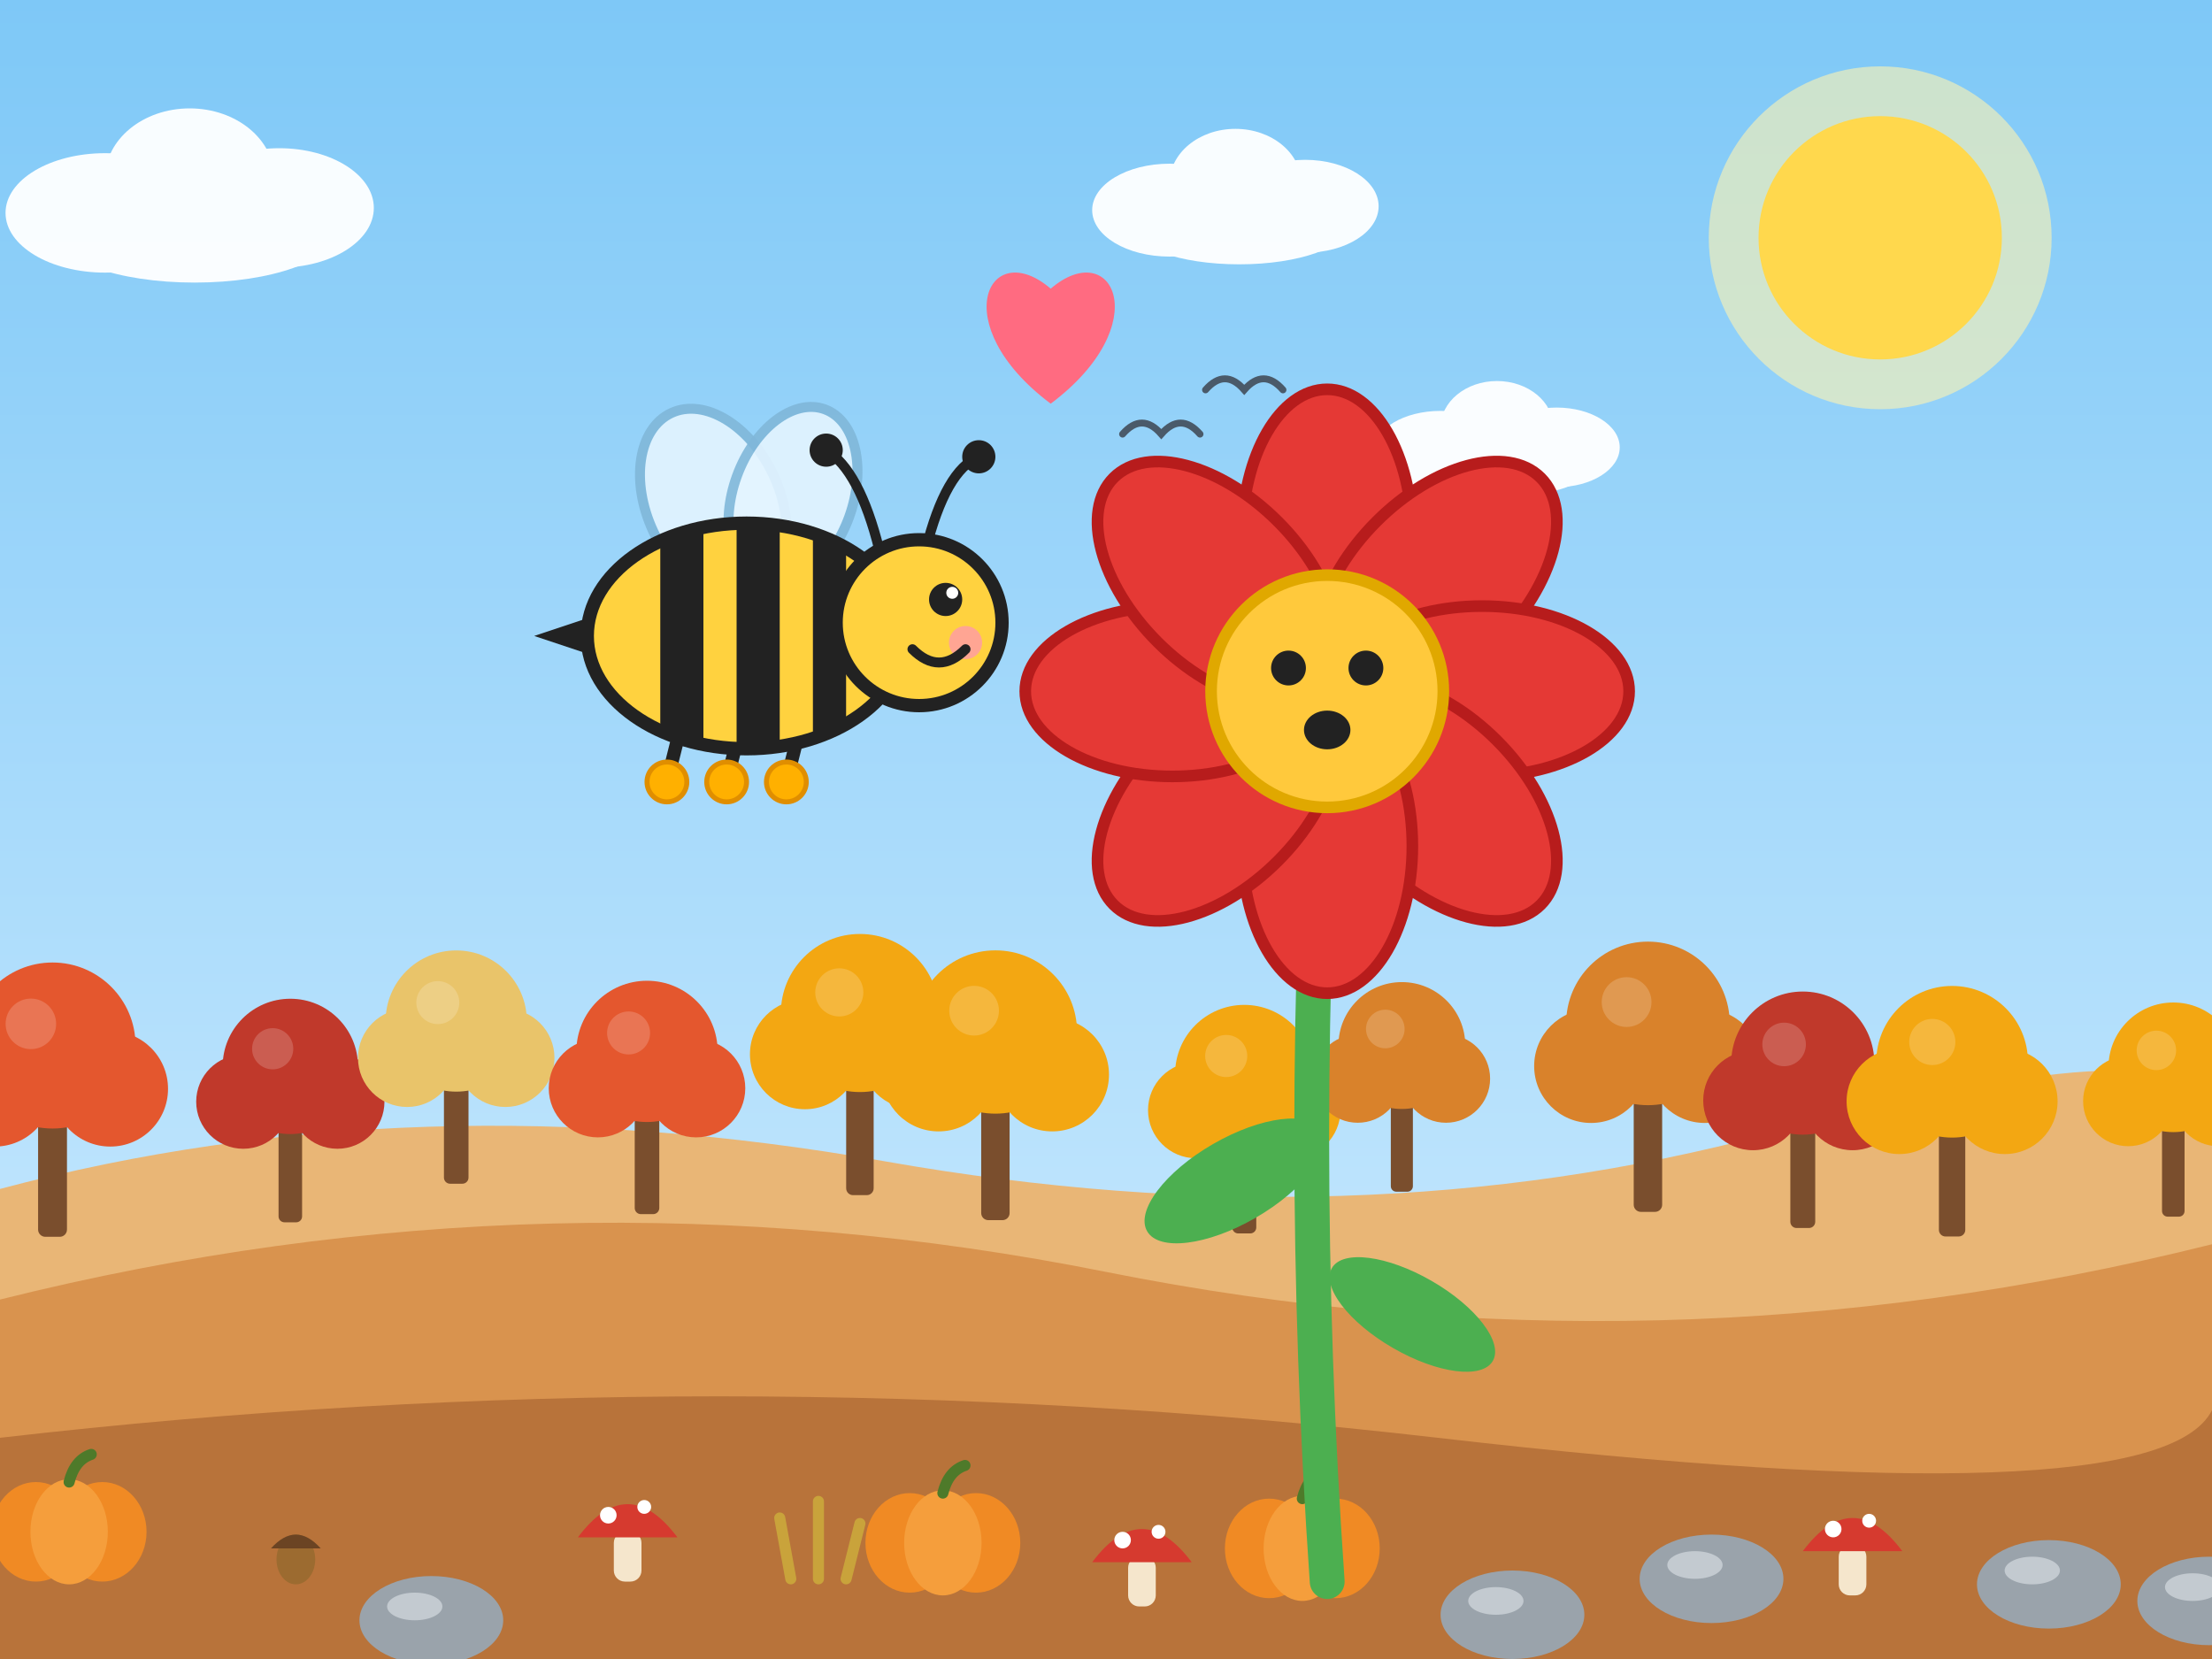
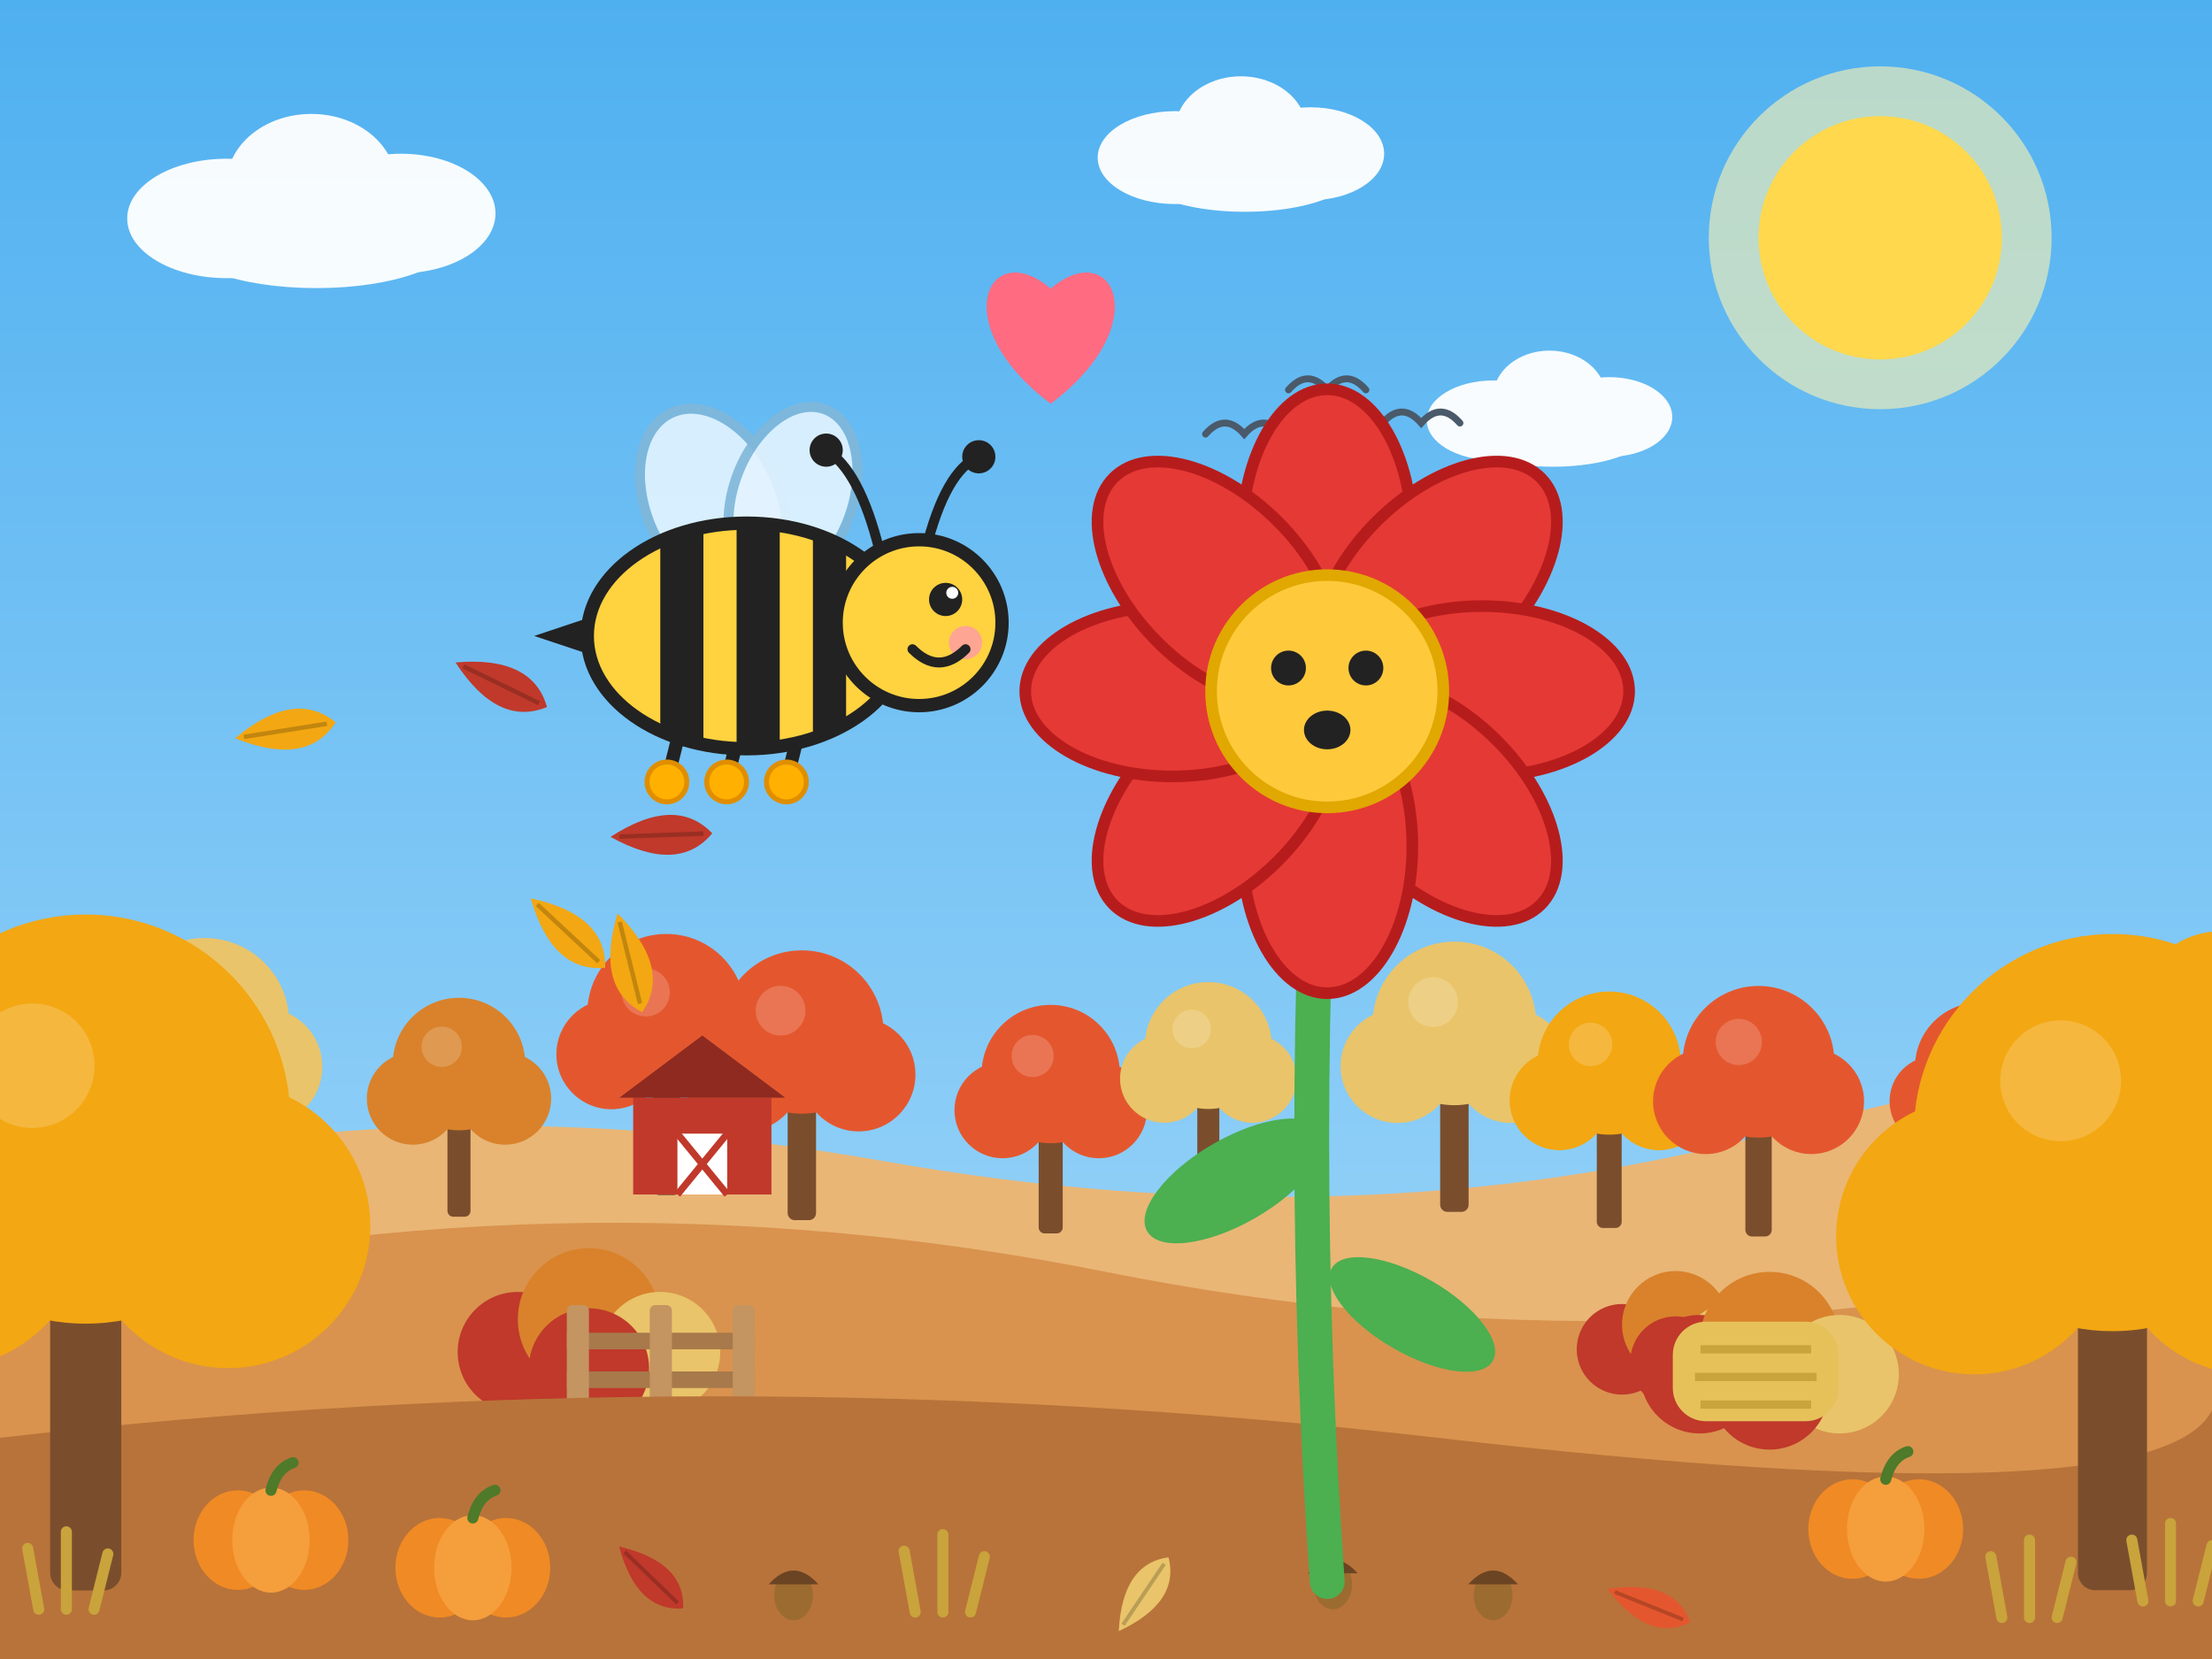
<svg xmlns="http://www.w3.org/2000/svg" viewBox="0 0 800 600">
  <defs>
    <linearGradient id="sky" x1="0" y1="0" x2="0" y2="1">
-       <stop offset="0" stop-color="#7EC8F7" />
-       <stop offset="1" stop-color="#D4EEFF" />
+       <stop offset="0" stop-color="#4FB0F0" />
+       <stop offset="1" stop-color="#A6DAFA" />
    </linearGradient>
  </defs>
  <rect width="800" height="600" fill="url(#sky)" />
  <circle cx="680" cy="86" r="62" fill="#FFF3B0" opacity=".6" />
  <circle cx="680" cy="86" r="44" fill="#FFD84D" />
-   <g transform="translate(38 77) scale(0.9)" fill="#fff" opacity=".95">
+   <g transform="translate(82 79) scale(0.9)" fill="#fff" opacity=".95">
    <ellipse cx="0" cy="0" rx="40" ry="24" />
    <ellipse cx="34" cy="-14" rx="34" ry="28" />
    <ellipse cx="70" cy="-2" rx="38" ry="24" />
    <ellipse cx="36" cy="8" rx="56" ry="20" />
  </g>
-   <g transform="translate(423 76) scale(0.7)" fill="#fff" opacity=".95">
+   <g transform="translate(425 57) scale(0.7)" fill="#fff" opacity=".95">
    <ellipse cx="0" cy="0" rx="40" ry="24" />
    <ellipse cx="34" cy="-14" rx="34" ry="28" />
    <ellipse cx="70" cy="-2" rx="38" ry="24" />
    <ellipse cx="36" cy="8" rx="56" ry="20" />
  </g>
-   <g transform="translate(521 163) scale(0.6)" fill="#fff" opacity=".95">
+   <g transform="translate(540 152) scale(0.6)" fill="#fff" opacity=".95">
    <ellipse cx="0" cy="0" rx="40" ry="24" />
    <ellipse cx="34" cy="-14" rx="34" ry="28" />
    <ellipse cx="70" cy="-2" rx="38" ry="24" />
    <ellipse cx="36" cy="8" rx="56" ry="20" />
  </g>
-   <path d="M436 141 q7 -8 14 0 q7 -8 14 0" fill="none" stroke="#4A5A6A" stroke-width="2.5" stroke-linecap="round" />
-   <path d="M470 153 q7 -8 14 0 q7 -8 14 0" fill="none" stroke="#4A5A6A" stroke-width="2.5" stroke-linecap="round" />
-   <path d="M406 157 q7 -8 14 0 q7 -8 14 0" fill="none" stroke="#4A5A6A" stroke-width="2.5" stroke-linecap="round" />
+   <path d="M466 141 q7 -8 14 0 q7 -8 14 0" fill="none" stroke="#4A5A6A" stroke-width="2.5" stroke-linecap="round" />
+   <path d="M500 153 q7 -8 14 0 q7 -8 14 0" fill="none" stroke="#4A5A6A" stroke-width="2.5" stroke-linecap="round" />
+   <path d="M436 157 q7 -8 14 0 q7 -8 14 0" fill="none" stroke="#4A5A6A" stroke-width="2.5" stroke-linecap="round" />
  <path d="M0 430 Q150 390 320 420 T640 410 T800 400 V600 H0Z" fill="#E9B676" />
-   <g transform="translate(19 446) scale(0.6526547)">
-     <rect x="-8" y="-72" width="16" height="74" rx="4" fill="#7A4E2D" />
-     <circle cx="0" cy="-104" r="46" fill="#E4572E" />
-     <circle cx="-32" cy="-80" r="32" fill="#E4572E" />
-     <circle cx="32" cy="-80" r="32" fill="#E4572E" />
-     <circle cx="-12" cy="-116" r="14" fill="#fff" opacity=".18" />
-   </g>
-   <g transform="translate(105 441) scale(0.5319432)">
+   <g transform="translate(22 428) scale(0.5124992)">
    <rect x="-8" y="-72" width="16" height="74" rx="4" fill="#7A4E2D" />
    <circle cx="0" cy="-104" r="46" fill="#C0392B" />
    <circle cx="-32" cy="-80" r="32" fill="#C0392B" />
    <circle cx="32" cy="-80" r="32" fill="#C0392B" />
    <circle cx="-12" cy="-116" r="14" fill="#fff" opacity=".18" />
  </g>
-   <g transform="translate(165 427) scale(0.5550991)">
+   <g transform="translate(74 439) scale(0.6650403)">
    <rect x="-8" y="-72" width="16" height="74" rx="4" fill="#7A4E2D" />
    <circle cx="0" cy="-104" r="46" fill="#E9C46A" />
    <circle cx="-32" cy="-80" r="32" fill="#E9C46A" />
    <circle cx="32" cy="-80" r="32" fill="#E9C46A" />
    <circle cx="-12" cy="-116" r="14" fill="#fff" opacity=".18" />
  </g>
-   <g transform="translate(234 438) scale(0.555316)">
-     <rect x="-8" y="-72" width="16" height="74" rx="4" fill="#7A4E2D" />
-     <circle cx="0" cy="-104" r="46" fill="#E4572E" />
-     <circle cx="-32" cy="-80" r="32" fill="#E4572E" />
-     <circle cx="32" cy="-80" r="32" fill="#E4572E" />
-     <circle cx="-12" cy="-116" r="14" fill="#fff" opacity=".18" />
-   </g>
-   <g transform="translate(311 431) scale(0.6214654)">
-     <rect x="-8" y="-72" width="16" height="74" rx="4" fill="#7A4E2D" />
-     <circle cx="0" cy="-104" r="46" fill="#F3A712" />
-     <circle cx="-32" cy="-80" r="32" fill="#F3A712" />
-     <circle cx="32" cy="-80" r="32" fill="#F3A712" />
-     <circle cx="-12" cy="-116" r="14" fill="#fff" opacity=".18" />
-   </g>
-   <g transform="translate(360 440) scale(0.6419595)">
-     <rect x="-8" y="-72" width="16" height="74" rx="4" fill="#7A4E2D" />
-     <circle cx="0" cy="-104" r="46" fill="#F3A712" />
-     <circle cx="-32" cy="-80" r="32" fill="#F3A712" />
-     <circle cx="32" cy="-80" r="32" fill="#F3A712" />
-     <circle cx="-12" cy="-116" r="14" fill="#fff" opacity=".18" />
-   </g>
-   <g transform="translate(450 445) scale(0.5438107)">
-     <rect x="-8" y="-72" width="16" height="74" rx="4" fill="#7A4E2D" />
-     <circle cx="0" cy="-104" r="46" fill="#F3A712" />
-     <circle cx="-32" cy="-80" r="32" fill="#F3A712" />
-     <circle cx="32" cy="-80" r="32" fill="#F3A712" />
-     <circle cx="-12" cy="-116" r="14" fill="#fff" opacity=".18" />
-   </g>
-   <g transform="translate(507 430) scale(0.4987383)">
+   <g transform="translate(166 439) scale(0.5209046)">
    <rect x="-8" y="-72" width="16" height="74" rx="4" fill="#7A4E2D" />
    <circle cx="0" cy="-104" r="46" fill="#D9822B" />
    <circle cx="-32" cy="-80" r="32" fill="#D9822B" />
    <circle cx="32" cy="-80" r="32" fill="#D9822B" />
    <circle cx="-12" cy="-116" r="14" fill="#fff" opacity=".18" />
  </g>
-   <g transform="translate(596 437) scale(0.6430139)">
-     <rect x="-8" y="-72" width="16" height="74" rx="4" fill="#7A4E2D" />
-     <circle cx="0" cy="-104" r="46" fill="#D9822B" />
-     <circle cx="-32" cy="-80" r="32" fill="#D9822B" />
-     <circle cx="32" cy="-80" r="32" fill="#D9822B" />
-     <circle cx="-12" cy="-116" r="14" fill="#fff" opacity=".18" />
-   </g>
-   <g transform="translate(652 443) scale(0.5626558)">
-     <rect x="-8" y="-72" width="16" height="74" rx="4" fill="#7A4E2D" />
-     <circle cx="0" cy="-104" r="46" fill="#C0392B" />
-     <circle cx="-32" cy="-80" r="32" fill="#C0392B" />
-     <circle cx="32" cy="-80" r="32" fill="#C0392B" />
-     <circle cx="-12" cy="-116" r="14" fill="#fff" opacity=".18" />
-   </g>
-   <g transform="translate(706 446) scale(0.5961366)">
-     <rect x="-8" y="-72" width="16" height="74" rx="4" fill="#7A4E2D" />
-     <circle cx="0" cy="-104" r="46" fill="#F3A712" />
-     <circle cx="-32" cy="-80" r="32" fill="#F3A712" />
-     <circle cx="32" cy="-80" r="32" fill="#F3A712" />
-     <circle cx="-12" cy="-116" r="14" fill="#fff" opacity=".18" />
-   </g>
-   <g transform="translate(786 439) scale(0.5095935)">
-     <rect x="-8" y="-72" width="16" height="74" rx="4" fill="#7A4E2D" />
-     <circle cx="0" cy="-104" r="46" fill="#F3A712" />
-     <circle cx="-32" cy="-80" r="32" fill="#F3A712" />
-     <circle cx="32" cy="-80" r="32" fill="#F3A712" />
-     <circle cx="-12" cy="-116" r="14" fill="#fff" opacity=".18" />
+   <g transform="translate(241 431) scale(0.6214654)">
+     <rect x="-8" y="-72" width="16" height="74" rx="4" fill="#7A4E2D" />
+     <circle cx="0" cy="-104" r="46" fill="#E4572E" />
+     <circle cx="-32" cy="-80" r="32" fill="#E4572E" />
+     <circle cx="32" cy="-80" r="32" fill="#E4572E" />
+     <circle cx="-12" cy="-116" r="14" fill="#fff" opacity=".18" />
+   </g>
+   <g transform="translate(290 440) scale(0.6419595)">
+     <rect x="-8" y="-72" width="16" height="74" rx="4" fill="#7A4E2D" />
+     <circle cx="0" cy="-104" r="46" fill="#E4572E" />
+     <circle cx="-32" cy="-80" r="32" fill="#E4572E" />
+     <circle cx="32" cy="-80" r="32" fill="#E4572E" />
+     <circle cx="-12" cy="-116" r="14" fill="#fff" opacity=".18" />
+   </g>
+   <g transform="translate(380 445) scale(0.5438107)">
+     <rect x="-8" y="-72" width="16" height="74" rx="4" fill="#7A4E2D" />
+     <circle cx="0" cy="-104" r="46" fill="#E4572E" />
+     <circle cx="-32" cy="-80" r="32" fill="#E4572E" />
+     <circle cx="32" cy="-80" r="32" fill="#E4572E" />
+     <circle cx="-12" cy="-116" r="14" fill="#fff" opacity=".18" />
+   </g>
+   <g transform="translate(437 430) scale(0.4987383)">
+     <rect x="-8" y="-72" width="16" height="74" rx="4" fill="#7A4E2D" />
+     <circle cx="0" cy="-104" r="46" fill="#E9C46A" />
+     <circle cx="-32" cy="-80" r="32" fill="#E9C46A" />
+     <circle cx="32" cy="-80" r="32" fill="#E9C46A" />
+     <circle cx="-12" cy="-116" r="14" fill="#fff" opacity=".18" />
+   </g>
+   <g transform="translate(526 437) scale(0.6430139)">
+     <rect x="-8" y="-72" width="16" height="74" rx="4" fill="#7A4E2D" />
+     <circle cx="0" cy="-104" r="46" fill="#E9C46A" />
+     <circle cx="-32" cy="-80" r="32" fill="#E9C46A" />
+     <circle cx="32" cy="-80" r="32" fill="#E9C46A" />
+     <circle cx="-12" cy="-116" r="14" fill="#fff" opacity=".18" />
+   </g>
+   <g transform="translate(582 443) scale(0.5626558)">
+     <rect x="-8" y="-72" width="16" height="74" rx="4" fill="#7A4E2D" />
+     <circle cx="0" cy="-104" r="46" fill="#F3A712" />
+     <circle cx="-32" cy="-80" r="32" fill="#F3A712" />
+     <circle cx="32" cy="-80" r="32" fill="#F3A712" />
+     <circle cx="-12" cy="-116" r="14" fill="#fff" opacity=".18" />
+   </g>
+   <g transform="translate(636 446) scale(0.5961366)">
+     <rect x="-8" y="-72" width="16" height="74" rx="4" fill="#7A4E2D" />
+     <circle cx="0" cy="-104" r="46" fill="#E4572E" />
+     <circle cx="-32" cy="-80" r="32" fill="#E4572E" />
+     <circle cx="32" cy="-80" r="32" fill="#E4572E" />
+     <circle cx="-12" cy="-116" r="14" fill="#fff" opacity=".18" />
+   </g>
+   <g transform="translate(716 439) scale(0.5095935)">
+     <rect x="-8" y="-72" width="16" height="74" rx="4" fill="#7A4E2D" />
+     <circle cx="0" cy="-104" r="46" fill="#E4572E" />
+     <circle cx="-32" cy="-80" r="32" fill="#E4572E" />
+     <circle cx="32" cy="-80" r="32" fill="#E4572E" />
+     <circle cx="-12" cy="-116" r="14" fill="#fff" opacity=".18" />
+   </g>
+   <g transform="translate(803 435) scale(0.6544957)">
+     <rect x="-8" y="-72" width="16" height="74" rx="4" fill="#7A4E2D" />
+     <circle cx="0" cy="-104" r="46" fill="#F3A712" />
+     <circle cx="-32" cy="-80" r="32" fill="#F3A712" />
+     <circle cx="32" cy="-80" r="32" fill="#F3A712" />
+     <circle cx="-12" cy="-116" r="14" fill="#fff" opacity=".18" />
+   </g>
+   <g transform="translate(254 432) scale(0.5)">
+     <rect x="-50" y="-70" width="100" height="70" fill="#C0392B" />
+     <polygon points="-60,-70 0,-115 60,-70" fill="#8E2A20" />
+     <rect x="-18" y="-44" width="36" height="44" fill="#fff" />
+     <path d="M-18 -44 L18 0 M18 -44 L-18 0" stroke="#C0392B" stroke-width="5" />
  </g>
  <path d="M0 470 Q200 420 400 460 T800 450 V600 H0Z" fill="#D9934E" />
+   <g transform="translate(606 488) scale(0.7449064)">
+     <circle cx="-26" cy="0" r="22" fill="#C0392B" />
+     <circle cx="0" cy="-12" r="26" fill="#D9822B" />
+     <circle cx="26" cy="0" r="22" fill="#E9C46A" />
+     <circle cx="0" cy="6" r="22" fill="#C0392B" />
+   </g>
+   <g transform="translate(640 497) scale(0.9738888)">
+     <circle cx="-26" cy="0" r="22" fill="#C0392B" />
+     <circle cx="0" cy="-12" r="26" fill="#D9822B" />
+     <circle cx="26" cy="0" r="22" fill="#E9C46A" />
+     <circle cx="0" cy="6" r="22" fill="#C0392B" />
+   </g>
+   <g transform="translate(213 489) scale(0.989139)">
+     <circle cx="-26" cy="0" r="22" fill="#C0392B" />
+     <circle cx="0" cy="-12" r="26" fill="#D9822B" />
+     <circle cx="26" cy="0" r="22" fill="#E9C46A" />
+     <circle cx="0" cy="6" r="22" fill="#C0392B" />
+   </g>
+   <g transform="translate(205 512)">
+     <rect x="0" y="-30" width="68" height="6" fill="#A8794A" />
+     <rect x="0" y="-16" width="68" height="6" fill="#A8794A" />
+     <rect x="0" y="-40" width="8" height="40" rx="2" fill="#C49461" />
+     <rect x="30" y="-40" width="8" height="40" rx="2" fill="#C49461" />
+     <rect x="60" y="-40" width="8" height="40" rx="2" fill="#C49461" />
+   </g>
+   <g transform="translate(635 514)">
+     <rect x="-30" y="-36" width="60" height="36" rx="12" fill="#E6C15A" />
+     <path d="M-20 -26 h40 M-22 -16 h44 M-20 -6 h40" stroke="#C9A33B" stroke-width="3" />
+   </g>
  <path d="M0 520 Q260 490 520 520 T800 510 V600 H0Z" fill="#B8733A" />
-   <g transform="translate(25 570) scale(1.0)">
+   <g transform="translate(31 572) scale(1.608308)">
+     <rect x="-8" y="-72" width="16" height="74" rx="4" fill="#7A4E2D" />
+     <circle cx="0" cy="-104" r="46" fill="#F3A712" />
+     <circle cx="-32" cy="-80" r="32" fill="#F3A712" />
+     <circle cx="32" cy="-80" r="32" fill="#F3A712" />
+     <circle cx="-12" cy="-116" r="14" fill="#fff" opacity=".18" />
+   </g>
+   <g transform="translate(764 572) scale(1.56137)">
+     <rect x="-8" y="-72" width="16" height="74" rx="4" fill="#7A4E2D" />
+     <circle cx="0" cy="-104" r="46" fill="#F3A712" />
+     <circle cx="-32" cy="-80" r="32" fill="#F3A712" />
+     <circle cx="32" cy="-80" r="32" fill="#F3A712" />
+     <circle cx="-12" cy="-116" r="14" fill="#fff" opacity=".18" />
+   </g>
+   <g transform="translate(206 338) rotate(133) scale(0.8)">
+     <path d="M0 -22 Q18 -6 0 24 Q-18 -6 0 -22Z" fill="#F3A712" />
+     <path d="M0 -18 V20" stroke="#00000033" stroke-width="2" />
+   </g>
+   <g transform="translate(182 248) rotate(116) scale(0.8)">
+     <path d="M0 -22 Q18 -6 0 24 Q-18 -6 0 -22Z" fill="#C0392B" />
+     <path d="M0 -18 V20" stroke="#00000033" stroke-width="2" />
+   </g>
+   <g transform="translate(228 349) rotate(166) scale(0.8)">
+     <path d="M0 -22 Q18 -6 0 24 Q-18 -6 0 -22Z" fill="#F3A712" />
+     <path d="M0 -18 V20" stroke="#00000033" stroke-width="2" />
+   </g>
+   <g transform="translate(240 302) rotate(88) scale(0.8)">
+     <path d="M0 -22 Q18 -6 0 24 Q-18 -6 0 -22Z" fill="#C0392B" />
+     <path d="M0 -18 V20" stroke="#00000033" stroke-width="2" />
+   </g>
+   <g transform="translate(505 237) rotate(1) scale(0.8)">
+     <path d="M0 -22 Q18 -6 0 24 Q-18 -6 0 -22Z" fill="#D9822B" />
+     <path d="M0 -18 V20" stroke="#00000033" stroke-width="2" />
+   </g>
+   <g transform="translate(104 264) rotate(81) scale(0.8)">
+     <path d="M0 -22 Q18 -6 0 24 Q-18 -6 0 -22Z" fill="#F3A712" />
+     <path d="M0 -18 V20" stroke="#00000033" stroke-width="2" />
+   </g>
+   <path d="M14 582 L10 560 M24 582 L24 554 M34 582 L39 562" stroke="#C9A33B" stroke-width="4" stroke-linecap="round" />
+   <g transform="translate(98 573) scale(1.0)">
    <ellipse cx="-12" cy="-16" rx="16" ry="18" fill="#F08A24" />
    <ellipse cx="12" cy="-16" rx="16" ry="18" fill="#F08A24" />
    <ellipse cx="0" cy="-16" rx="14" ry="19" fill="#F59E3C" />
    <path d="M0 -34 Q2 -42 8 -44" stroke="#4E7A2A" stroke-width="4" fill="none" stroke-linecap="round" />
  </g>
-   <g transform="translate(107 570)">
-     <ellipse cx="0" cy="-6" rx="7" ry="9" fill="#9C6B30" />
-     <path d="M-9 -10 Q0 -20 9 -10Z" fill="#6B4423" />
-   </g>
-   <g transform="translate(156 586) scale(1.0)">
-     <ellipse cx="0" cy="0" rx="26" ry="16" fill="#9AA3AB" />
-     <ellipse cx="-6" cy="-5" rx="10" ry="5" fill="#C3CAD0" />
-   </g>
-   <g transform="translate(227 572)">
-     <rect x="-5" y="-18" width="10" height="18" rx="4" fill="#F5E6CC" />
-     <path d="M-18 -16 Q0 -40 18 -16Z" fill="#D63A2F" />
-     <circle cx="-7" cy="-24" r="3" fill="#fff" />
-     <circle cx="6" cy="-27" r="2.5" fill="#fff" />
-   </g>
-   <path d="M286 571 L282 549 M296 571 L296 543 M306 571 L311 551" stroke="#C9A33B" stroke-width="4" stroke-linecap="round" />
-   <g transform="translate(341 574) scale(1.0)">
+   <g transform="translate(171 583) scale(1.0)">
    <ellipse cx="-12" cy="-16" rx="16" ry="18" fill="#F08A24" />
    <ellipse cx="12" cy="-16" rx="16" ry="18" fill="#F08A24" />
    <ellipse cx="0" cy="-16" rx="14" ry="19" fill="#F59E3C" />
    <path d="M0 -34 Q2 -42 8 -44" stroke="#4E7A2A" stroke-width="4" fill="none" stroke-linecap="round" />
  </g>
-   <g transform="translate(413 581)">
-     <rect x="-5" y="-18" width="10" height="18" rx="4" fill="#F5E6CC" />
-     <path d="M-18 -16 Q0 -40 18 -16Z" fill="#D63A2F" />
-     <circle cx="-7" cy="-24" r="3" fill="#fff" />
-     <circle cx="6" cy="-27" r="2.5" fill="#fff" />
-   </g>
-   <g transform="translate(471 576) scale(1.0)">
+   <g transform="translate(236 571) rotate(134) scale(0.7)">
+     <path d="M0 -22 Q18 -6 0 24 Q-18 -6 0 -22Z" fill="#C0392B" />
+     <path d="M0 -18 V20" stroke="#00000033" stroke-width="2" />
+   </g>
+   <g transform="translate(287 583)">
+     <ellipse cx="0" cy="-6" rx="7" ry="9" fill="#9C6B30" />
+     <path d="M-9 -10 Q0 -20 9 -10Z" fill="#6B4423" />
+   </g>
+   <path d="M331 583 L327 561 M341 583 L341 555 M351 583 L356 563" stroke="#C9A33B" stroke-width="4" stroke-linecap="round" />
+   <g transform="translate(414 576) rotate(34) scale(0.7)">
+     <path d="M0 -22 Q18 -6 0 24 Q-18 -6 0 -22Z" fill="#E9C46A" />
+     <path d="M0 -18 V20" stroke="#00000033" stroke-width="2" />
+   </g>
+   <g transform="translate(482 579)">
+     <ellipse cx="0" cy="-6" rx="7" ry="9" fill="#9C6B30" />
+     <path d="M-9 -10 Q0 -20 9 -10Z" fill="#6B4423" />
+   </g>
+   <g transform="translate(540 583)">
+     <ellipse cx="0" cy="-6" rx="7" ry="9" fill="#9C6B30" />
+     <path d="M-9 -10 Q0 -20 9 -10Z" fill="#6B4423" />
+   </g>
+   <g transform="translate(597 581) rotate(112) scale(0.7)">
+     <path d="M0 -22 Q18 -6 0 24 Q-18 -6 0 -22Z" fill="#E4572E" />
+     <path d="M0 -18 V20" stroke="#00000033" stroke-width="2" />
+   </g>
+   <g transform="translate(682 569) scale(1.0)">
    <ellipse cx="-12" cy="-16" rx="16" ry="18" fill="#F08A24" />
    <ellipse cx="12" cy="-16" rx="16" ry="18" fill="#F08A24" />
    <ellipse cx="0" cy="-16" rx="14" ry="19" fill="#F59E3C" />
    <path d="M0 -34 Q2 -42 8 -44" stroke="#4E7A2A" stroke-width="4" fill="none" stroke-linecap="round" />
  </g>
-   <g transform="translate(547 584) scale(1.0)">
-     <ellipse cx="0" cy="0" rx="26" ry="16" fill="#9AA3AB" />
-     <ellipse cx="-6" cy="-5" rx="10" ry="5" fill="#C3CAD0" />
-   </g>
-   <g transform="translate(619 571) scale(1.0)">
-     <ellipse cx="0" cy="0" rx="26" ry="16" fill="#9AA3AB" />
-     <ellipse cx="-6" cy="-5" rx="10" ry="5" fill="#C3CAD0" />
-   </g>
-   <g transform="translate(670 577)">
-     <rect x="-5" y="-18" width="10" height="18" rx="4" fill="#F5E6CC" />
-     <path d="M-18 -16 Q0 -40 18 -16Z" fill="#D63A2F" />
-     <circle cx="-7" cy="-24" r="3" fill="#fff" />
-     <circle cx="6" cy="-27" r="2.5" fill="#fff" />
-   </g>
-   <g transform="translate(741 573) scale(1.0)">
-     <ellipse cx="0" cy="0" rx="26" ry="16" fill="#9AA3AB" />
-     <ellipse cx="-6" cy="-5" rx="10" ry="5" fill="#C3CAD0" />
-   </g>
-   <g transform="translate(799 579) scale(1.0)">
-     <ellipse cx="0" cy="0" rx="26" ry="16" fill="#9AA3AB" />
-     <ellipse cx="-6" cy="-5" rx="10" ry="5" fill="#C3CAD0" />
-   </g>
+   <path d="M724 585 L720 563 M734 585 L734 557 M744 585 L749 565" stroke="#C9A33B" stroke-width="4" stroke-linecap="round" />
+   <path d="M775 579 L771 557 M785 579 L785 551 M795 579 L800 559" stroke="#C9A33B" stroke-width="4" stroke-linecap="round" />
  <g transform="translate(480 250) scale(1.4)">
    <path d="M0 0 Q-8 115.0 0 230" fill="none" stroke="#4CAF50" stroke-width="9" stroke-linecap="round" />
    <ellipse cx="-24" cy="126.5" rx="26" ry="11" transform="rotate(-30 -24 126.5)" fill="#4CAF50" />
    <ellipse cx="22" cy="161.0" rx="24" ry="10" transform="rotate(30 22 161.0)" fill="#4CAF50" />
    <ellipse cx="0" cy="-40" rx="22" ry="38" transform="rotate(0)" fill="#E53935" stroke="#B71C1C" stroke-width="3" />
    <ellipse cx="0" cy="-40" rx="22" ry="38" transform="rotate(45)" fill="#E53935" stroke="#B71C1C" stroke-width="3" />
    <ellipse cx="0" cy="-40" rx="22" ry="38" transform="rotate(90)" fill="#E53935" stroke="#B71C1C" stroke-width="3" />
    <ellipse cx="0" cy="-40" rx="22" ry="38" transform="rotate(135)" fill="#E53935" stroke="#B71C1C" stroke-width="3" />
    <ellipse cx="0" cy="-40" rx="22" ry="38" transform="rotate(180)" fill="#E53935" stroke="#B71C1C" stroke-width="3" />
    <ellipse cx="0" cy="-40" rx="22" ry="38" transform="rotate(225)" fill="#E53935" stroke="#B71C1C" stroke-width="3" />
    <ellipse cx="0" cy="-40" rx="22" ry="38" transform="rotate(270)" fill="#E53935" stroke="#B71C1C" stroke-width="3" />
    <ellipse cx="0" cy="-40" rx="22" ry="38" transform="rotate(315)" fill="#E53935" stroke="#B71C1C" stroke-width="3" />
    <circle cx="0" cy="0" r="30" fill="#FFC93C" stroke="#E0A800" stroke-width="3" />
    <circle cx="-10" cy="-6" r="4.5" fill="#222" />
    <circle cx="10" cy="-6" r="4.5" fill="#222" />
    <ellipse cx="0" cy="10" rx="6" ry="5" fill="#222" />
  </g>
  <g transform="translate(270 230) scale(1.2 1.2)">
    <defs>
      <clipPath id="beebody10">
        <ellipse cx="0" cy="0" rx="48" ry="34" />
      </clipPath>
    </defs>
    <ellipse cx="-10" cy="-40" rx="20" ry="30" transform="rotate(-25 -10 -40)" fill="#E3F4FF" opacity=".9" stroke="#7FB7D9" stroke-width="3" />
    <ellipse cx="14" cy="-42" rx="18" ry="28" transform="rotate(20 14 -42)" fill="#E3F4FF" opacity=".9" stroke="#7FB7D9" stroke-width="3" />
    <path d="M-20 28 L-24 44" stroke="#222" stroke-width="4" stroke-linecap="round" />
    <path d="M-2 28 L-6 44" stroke="#222" stroke-width="4" stroke-linecap="round" />
    <path d="M16 28 L12 44" stroke="#222" stroke-width="4" stroke-linecap="round" />
    <circle cx="-24" cy="44" r="6" fill="#FFB000" stroke="#E08E00" stroke-width="1.5" />
    <circle cx="-6" cy="44" r="6" fill="#FFB000" stroke="#E08E00" stroke-width="1.5" />
    <circle cx="12" cy="44" r="6" fill="#FFB000" stroke="#E08E00" stroke-width="1.5" />
    <polygon points="-46,-6 -64,0 -46,6" fill="#222" />
    <ellipse cx="0" cy="0" rx="48" ry="34" fill="#FFD23F" />
    <g clip-path="url(#beebody10)">
      <rect x="-26" y="-40" width="13" height="80" fill="#222" />
      <rect x="-3" y="-40" width="13" height="80" fill="#222" />
      <rect x="20" y="-40" width="10" height="80" fill="#222" />
    </g>
    <ellipse cx="0" cy="0" rx="48" ry="34" fill="none" stroke="#222" stroke-width="4" />
    <path d="M40 -26 Q34 -50 24 -56" fill="none" stroke="#222" stroke-width="3" />
    <circle cx="24" cy="-56" r="5" fill="#222" />
    <path d="M54 -26 Q60 -50 70 -54" fill="none" stroke="#222" stroke-width="3" />
    <circle cx="70" cy="-54" r="5" fill="#222" />
    <circle cx="52" cy="-4" r="25" fill="#FFD23F" stroke="#222" stroke-width="4" />
    <circle cx="60" cy="-11" r="5" fill="#222" />
    <circle cx="62" cy="-13" r="1.8" fill="#fff" />
    <circle cx="66" cy="2" r="5" fill="#FF9AA8" opacity=".8" />
    <path d="M50 4 Q58 12 66 4" fill="none" stroke="#222" stroke-width="3" stroke-linecap="round" />
  </g>
  <path transform="translate(380 130) scale(1.6)" d="M0 10 C-24 -8 -14 -28 0 -16 C14 -28 24 -8 0 10Z" fill="#FF6B81" />
</svg>
